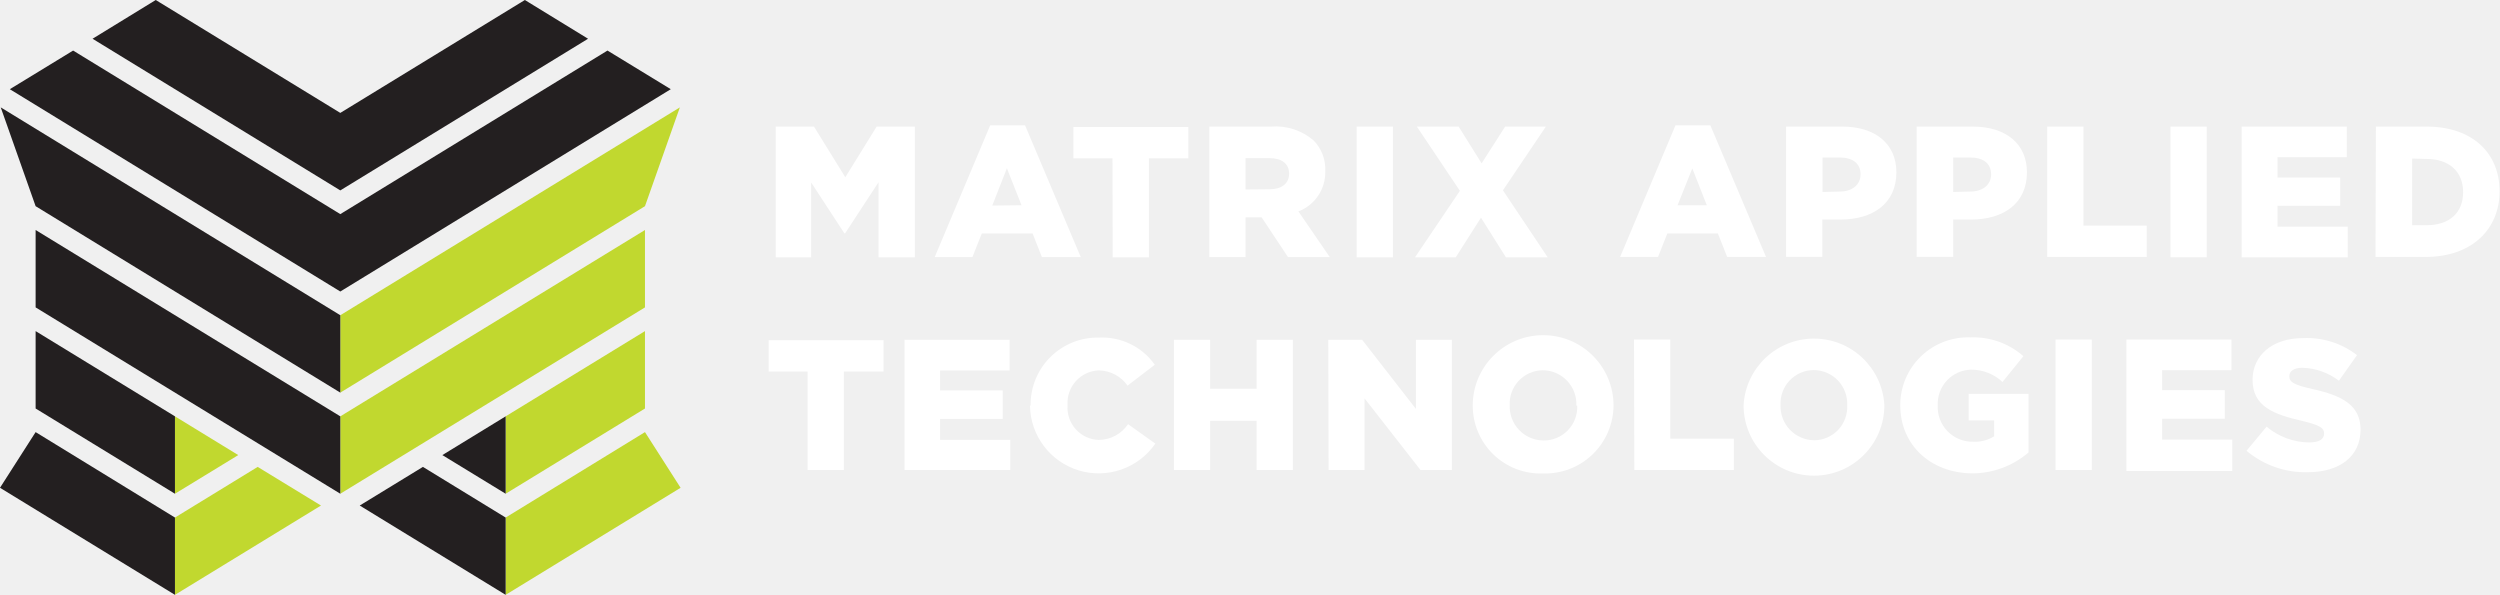
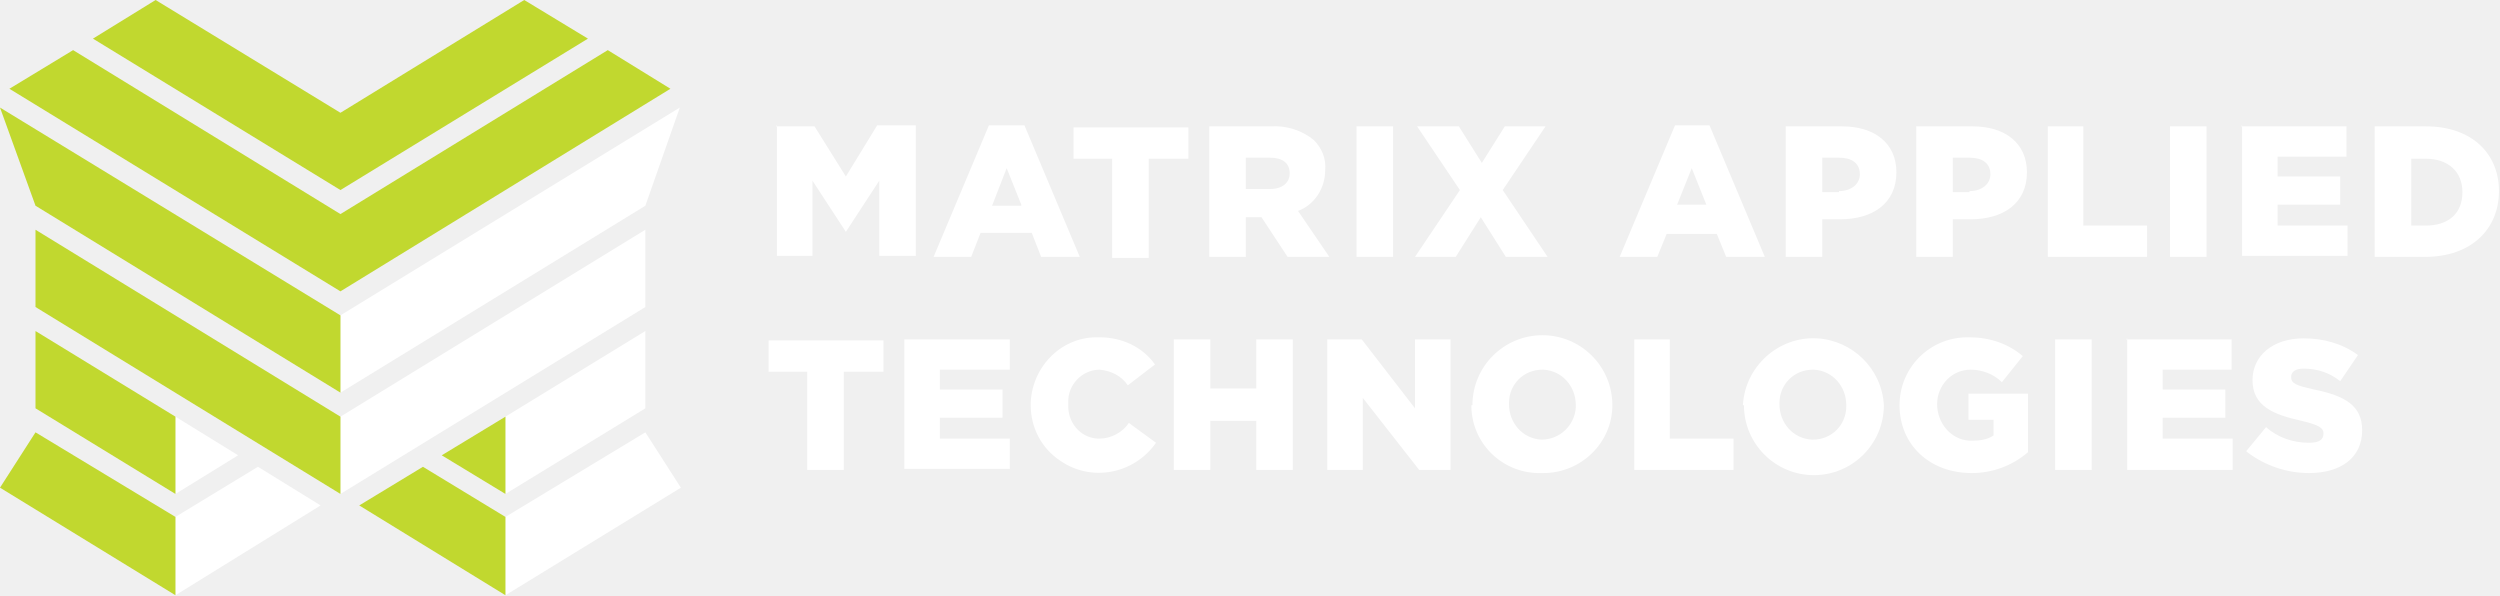
- <svg xmlns="http://www.w3.org/2000/svg" viewBox="0 0 239.35 56.96">
-   <polygon points="32.58 30.18 32.58 37.59 61.75 19.74 65.09 10.28 32.58 30.18" style="fill:#c1d82f" />
-   <polygon points="48.41 47.27 61.75 39.11 61.75 31.7 48.41 39.86 48.41 47.27" style="fill:#c1d82f" />
-   <polygon points="48.41 56.95 65.16 46.7 61.75 41.37 48.41 49.55 48.41 56.95" style="fill:#c1d82f" />
-   <polygon points="32.58 47.27 61.75 29.43 61.75 22.02 32.58 39.86 32.58 47.27" style="fill:#c1d82f" />
-   <polygon points="30.73 48.4 16.75 56.95 16.75 49.55 24.67 44.7 30.73 48.4" style="fill:#c1d82f" />
-   <polygon points="16.75 47.27 16.75 39.86 22.81 43.57 16.75 47.27" style="fill:#c1d82f" />
-   <polygon points="34.44 48.4 48.41 56.95 48.41 49.55 40.49 44.7 34.44 48.4" style="fill:#231f20" />
-   <polygon points="48.41 47.27 48.41 39.86 42.35 43.57 48.41 47.27" style="fill:#231f20" />
-   <polygon points="32.58 30.18 32.58 37.59 3.41 19.74 0.07 10.28 32.58 30.18" style="fill:#231f20" />
-   <polygon points="16.75 47.27 3.41 39.11 3.41 31.7 16.75 39.86 16.75 47.27" style="fill:#231f20" />
-   <polygon points="16.75 56.95 0 46.7 3.41 41.37 16.75 49.55 16.75 56.95" style="fill:#231f20" />
-   <polygon points="32.58 47.27 3.41 29.43 3.41 22.02 32.58 39.86 32.58 47.27" style="fill:#231f20" />
-   <polygon points="58.16 4.84 32.58 20.5 7 4.84 0.94 8.54 32.58 27.91 64.22 8.54 58.16 4.84" style="fill:#231f20" />
-   <polygon points="50.25 0 32.58 10.81 14.91 0 8.86 3.71 32.58 18.23 56.3 3.71 50.25 0" style="fill:#231f20" />
-   <path d="M74.27,12.12h3.66l3,4.85,3-4.85h3.66V24.64H84.11V17.45l-3.2,4.89h-.07l-3.18-4.87v7.17H74.27Z" style="fill:#fff" />
-   <path d="M94.8,12h3.34l5.33,12.61H99.75l-.89-2.26H94l-.9,2.26H89.49Zm3,7.65-1.4-3.54L95,19.68Z" style="fill:#fff" />
-   <path d="M106.51,15.16h-3.74v-3h11v3H110v9.48h-3.47Z" style="fill:#fff" />
-   <path d="M115.78,12.12h5.92a5.56,5.56,0,0,1,4.08,1.34,3.93,3.93,0,0,1,1.1,2.92v0a4,4,0,0,1-2.57,3.86l3,4.37h-4l-2.52-3.8h-1.54v3.8h-3.47Zm5.78,6c1.16,0,1.86-.57,1.86-1.48v0c0-1-.74-1.5-1.88-1.5h-2.29v3Z" style="fill:#fff" />
-   <path d="M129.89,12.12h3.47V24.64h-3.47Z" style="fill:#fff" />
-   <path d="M148,12.12l-4.11,6.1,4.29,6.42h-4l-2.39-3.8-2.42,3.8h-3.9l4.3-6.37-4.12-6.15h4l2.2,3.52,2.25-3.52Z" style="fill:#fff" />
-   <path d="M160.41,12h3.34l5.33,12.6h-3.72l-.89-2.25h-4.84l-.89,2.25h-3.63Zm3,7.65-1.39-3.53-1.41,3.53Z" style="fill:#fff" />
-   <path d="M171,12.12h5.38c3.14,0,5.18,1.63,5.18,4.38v0c0,3-2.27,4.52-5.36,4.52h-1.73v3.57H171Zm5.13,6.22c1.21,0,2-.66,2-1.64v0c0-1.07-.77-1.62-2-1.62h-1.64v3.3Z" style="fill:#fff" />
-   <path d="M183.5,12.12h5.38c3.14,0,5.18,1.63,5.18,4.38v0c0,3-2.27,4.52-5.36,4.52H187v3.57H183.5Zm5.13,6.22c1.21,0,2-.66,2-1.64v0c0-1.07-.77-1.62-2-1.62H187v3.3Z" style="fill:#fff" />
-   <path d="M196,12.12h3.47V21.6h6.06v3H196Z" style="fill:#fff" />
-   <path d="M207.8,12.12h3.47V24.63H207.8Z" style="fill:#fff" />
-   <path d="M214.62,12.12h10.06v2.93h-6.63V17h6V19.7h-6v2h6.72v2.94H214.62Z" style="fill:#fff" />
-   <path d="M227.47,12.12h4.84c4.45,0,7,2.58,7,6.19v0c0,3.61-2.62,6.29-7.11,6.29h-4.77Zm3.47,3.06v6.38h1.41c2.09,0,3.47-1.14,3.47-3.16v0c0-2-1.38-3.18-3.47-3.18Z" style="fill:#fff" />
-   <path d="M77.32,35.57H73.59v-3h11v3H80.79V45H77.32Z" style="fill:#fff" />
-   <path d="M86.6,32.53H96.66v2.94H90v1.91h6v2.73H90v2h6.72V45H86.6Z" style="fill:#fff" />
-   <path d="M98.67,38.83v0a6.42,6.42,0,0,1,6.58-6.51,6.17,6.17,0,0,1,5.31,2.6l-2.61,2a3.42,3.42,0,0,0-2.74-1.46,3.11,3.11,0,0,0-3,3.32v0a3.09,3.09,0,0,0,3,3.34A3.42,3.42,0,0,0,108,40.61l2.61,1.86a6.58,6.58,0,0,1-12-3.64Z" style="fill:#fff" />
-   <path d="M112.39,32.53h3.47v4.69h4.45V32.53h3.47V45h-3.47V40.29h-4.45V45h-3.47Z" style="fill:#fff" />
-   <path d="M127.17,32.53h3.24l5.15,6.62V32.53H139V45h-3l-5.36-6.86V45h-3.44Z" style="fill:#fff" />
-   <path d="M141,38.83v0a6.74,6.74,0,0,1,13.48,0v0a6.55,6.55,0,0,1-6.76,6.5A6.49,6.49,0,0,1,141,38.83Zm9.92,0v0a3.23,3.23,0,0,0-3.2-3.38,3.19,3.19,0,0,0-3.18,3.34v0a3.25,3.25,0,0,0,3.21,3.38A3.19,3.19,0,0,0,151,38.83Z" style="fill:#fff" />
-   <path d="M156.44,32.51h3.47V42H166v3h-9.53Z" style="fill:#fff" />
-   <path d="M166.93,38.8v0a6.75,6.75,0,0,1,13.48,0v0a6.74,6.74,0,0,1-13.48,0Zm9.92,0v0a3.22,3.22,0,0,0-3.2-3.37,3.19,3.19,0,0,0-3.18,3.34v0a3.25,3.25,0,0,0,3.22,3.38A3.18,3.18,0,0,0,176.85,38.8Z" style="fill:#fff" />
-   <path d="M181.93,38.8v0a6.49,6.49,0,0,1,6.72-6.5,7.28,7.28,0,0,1,5.07,1.8l-2,2.47a4.38,4.38,0,0,0-3-1.18,3.27,3.27,0,0,0-3.2,3.41v0a3.32,3.32,0,0,0,3.4,3.49,3.44,3.44,0,0,0,2-.52V40.25h-2.44V37.71h5.73v5.61a8.3,8.3,0,0,1-5.43,2C184.82,45.27,181.93,42.59,181.93,38.8Z" style="fill:#fff" />
-   <path d="M196.8,32.51h3.47V45H196.8Z" style="fill:#fff" />
-   <path d="M203.58,32.51h10.06v2.93H207v1.91h6v2.74h-6v2h6.72v3H203.58Z" style="fill:#fff" />
-   <path d="M215.08,43.16,217,40.85a6.47,6.47,0,0,0,4.06,1.51c1,0,1.45-.32,1.45-.86v0c0-.53-.41-.8-2.13-1.21-2.66-.61-4.72-1.36-4.72-3.92v0c0-2.32,1.85-4,4.85-4A7.84,7.84,0,0,1,225.66,34l-1.73,2.45a6.07,6.07,0,0,0-3.5-1.24c-.84,0-1.25.34-1.25.81v0c0,.57.43.82,2.18,1.22,2.86.62,4.64,1.55,4.64,3.89v0c0,2.56-2,4.08-5.05,4.08A8.78,8.78,0,0,1,215.08,43.16Z" style="fill:#fff" />
+ <svg xmlns="http://www.w3.org/2000/svg" id="Layer_1" version="1.1" viewBox="0 0 239.4 57">
+   <defs>
+     <style>
+       .st0 {
+         fill: #fff;
+       }
+ 
+       .st1 {
+         fill: #c1d82f;
+       }
+     </style>
+   </defs>
+   <polygon class="st0" points="32.6 30.2 32.6 37.6 61.8 19.7 65.1 10.3 32.6 30.2" />
+   <polygon class="st0" points="48.4 47.3 61.8 39.1 61.8 31.7 48.4 39.9 48.4 47.3" />
+   <polygon class="st0" points="48.4 57 65.2 46.7 61.8 41.4 48.4 49.5 48.4 57" />
+   <polygon class="st0" points="32.6 47.3 61.8 29.4 61.8 22 32.6 39.9 32.6 47.3" />
+   <polygon class="st0" points="30.7 48.4 16.8 57 16.8 49.5 24.7 44.7 30.7 48.4" />
+   <polygon class="st0" points="16.8 47.3 16.8 39.9 22.8 43.6 16.8 47.3" />
+   <polygon class="st1" points="34.4 48.4 48.4 57 48.4 49.5 40.5 44.7 34.4 48.4" />
+   <polygon class="st1" points="48.4 47.3 48.4 39.9 42.3 43.6 48.4 47.3" />
+   <polygon class="st1" points="32.6 30.2 32.6 37.6 3.4 19.7 0 10.3 32.6 30.2" />
+   <polygon class="st1" points="16.8 47.3 3.4 39.1 3.4 31.7 16.8 39.9 16.8 47.3" />
+   <polygon class="st1" points="16.8 57 0 46.7 3.4 41.4 16.8 49.5 16.8 57" />
+   <polygon class="st1" points="32.6 47.3 3.4 29.4 3.4 22 32.6 39.9 32.6 47.3" />
+   <polygon class="st1" points="58.2 4.8 32.6 20.5 7 4.8 .9 8.5 32.6 27.9 64.2 8.5 58.2 4.8" />
+   <polygon class="st1" points="50.2 0 32.6 10.8 14.9 0 8.9 3.7 32.6 18.2 56.3 3.7 50.2 0" />
+   <path class="st0" d="M74.3,12.1h3.7l3,4.8,3-4.9h3.7v12.5h-3.5v-7.2l-3.2,4.9h0l-3.2-4.9v7.2h-3.4v-12.5Z" />
+   <path class="st0" d="M94.8,12h3.3l5.3,12.6h-3.7l-.9-2.3h-4.9l-.9,2.3h-3.6l5.3-12.6ZM97.8,19.6l-1.4-3.5-1.4,3.6h2.8Z" />
+   <path class="st0" d="M106.5,15.2h-3.7v-3h11v3h-3.8v9.5h-3.5v-9.5Z" />
+   <path class="st0" d="M115.8,12.1h5.9c1.5-.1,3,.4,4.1,1.3.8.8,1.2,1.8,1.1,2.9h0c0,1.7-1,3.3-2.6,3.9l3,4.4h-4l-2.5-3.8h-1.5v3.8h-3.5v-12.5ZM121.6,18.1c1.2,0,1.9-.6,1.9-1.5h0c0-1-.7-1.5-1.9-1.5h-2.3v3h2.3Z" />
+   <path class="st0" d="M129.9,12.1h3.5v12.5h-3.5v-12.5Z" />
+   <path class="st0" d="M148,12.1l-4.1,6.1,4.3,6.4h-4l-2.4-3.8-2.4,3.8h-3.9l4.3-6.4-4.1-6.1h4l2.2,3.5,2.2-3.5h3.9Z" />
+   <path class="st0" d="M160.4,12h3.3l5.3,12.6h-3.7l-.9-2.2h-4.8l-.9,2.2h-3.6l5.3-12.6ZM163.4,19.6l-1.4-3.5-1.4,3.5h2.8Z" />
+   <path class="st0" d="M171,12.1h5.4c3.1,0,5.2,1.6,5.2,4.4h0c0,3-2.3,4.5-5.4,4.5h-1.7v3.6h-3.5v-12.5ZM176.1,18.3c1.2,0,2-.7,2-1.6h0c0-1.1-.8-1.6-2-1.6h-1.6v3.3h1.6Z" />
+   <path class="st0" d="M183.5,12.1h5.4c3.1,0,5.2,1.6,5.2,4.4h0c0,3-2.3,4.5-5.4,4.5h-1.7v3.6h-3.5v-12.5ZM188.6,18.3c1.2,0,2-.7,2-1.6h0c0-1.1-.8-1.6-2-1.6h-1.6v3.3h1.6Z" />
+   <path class="st0" d="M196,12.1h3.5v9.5h6.1v3h-9.5v-12.5Z" />
+   <path class="st0" d="M207.8,12.1h3.5v12.5h-3.5v-12.5Z" />
+   <path class="st0" d="M214.6,12.1h10.1v2.9h-6.6v1.9h6v2.7h-6v2h6.7v2.9h-10.1v-12.5Z" />
+   <path class="st0" d="M227.5,12.1h4.8c4.4,0,7,2.6,7,6.2h0c0,3.6-2.6,6.3-7.1,6.3h-4.8v-12.5ZM230.9,15.2v6.4h1.4c2.1,0,3.5-1.1,3.5-3.2h0c0-2-1.4-3.2-3.5-3.2h-1.4Z" />
+   <path class="st0" d="M77.3,35.6h-3.7v-3h11v3h-3.8v9.4h-3.5v-9.4Z" />
+   <path class="st0" d="M86.6,32.5h10.1v2.9h-6.7v1.9h6v2.7h-6v2h6.7v2.9h-10.1v-12.5Z" />
+   <path class="st0" d="M98.7,38.8h0c0-3.5,2.8-6.5,6.3-6.5,0,0,.2,0,.3,0,2.1,0,4.1.9,5.3,2.6l-2.6,2c-.6-.9-1.6-1.4-2.7-1.5-1.7,0-3.1,1.5-3,3.2,0,0,0,0,0,.1h0c-.1,1.7,1.1,3.2,2.8,3.3,0,0,.1,0,.2,0,1.1,0,2.2-.6,2.8-1.5l2.6,1.9c-2.1,3-6.2,3.8-9.2,1.7-1.8-1.2-2.8-3.2-2.8-5.3h0Z" />
+   <path class="st0" d="M112.4,32.5h3.5v4.7h4.4v-4.7h3.5v12.5h-3.5v-4.7h-4.4v4.7h-3.5v-12.5Z" />
+   <path class="st0" d="M127.2,32.5h3.2l5.1,6.6v-6.6h3.4v12.5h-3l-5.4-6.9v6.9h-3.4v-12.5Z" />
+   <path class="st0" d="M141,38.8h0c0-3.7,3-6.7,6.7-6.7,3.7,0,6.7,3,6.7,6.7h0c0,3.6-3,6.5-6.6,6.5,0,0-.1,0-.2,0-3.6.1-6.6-2.7-6.7-6.3,0,0,0-.2,0-.2ZM150.9,38.8h0c0-1.8-1.3-3.3-3.1-3.4,0,0,0,0-.1,0-1.8,0-3.2,1.4-3.2,3.2,0,0,0,0,0,.1h0c0,1.8,1.3,3.3,3.1,3.4,0,0,0,0,0,0,1.8,0,3.2-1.4,3.3-3.1,0,0,0-.1,0-.2h0Z" />
+   <path class="st0" d="M156.4,32.5h3.5v9.5h6.1v3h-9.5v-12.5Z" />
+   <path class="st0" d="M166.9,38.8h0c.2-3.7,3.4-6.6,7.1-6.4,3.4.2,6.2,2.9,6.4,6.4h0c0,3.7-3,6.7-6.7,6.7-3.7,0-6.7-3-6.7-6.7ZM176.8,38.8h0c0-1.8-1.3-3.3-3.1-3.4,0,0,0,0-.1,0-1.8,0-3.2,1.4-3.2,3.2,0,0,0,0,0,.1h0c0,1.8,1.3,3.3,3.1,3.4,0,0,0,0,.1,0,1.8,0,3.2-1.4,3.2-3.2,0,0,0-.1,0-.2h0Z" />
+   <path class="st0" d="M181.9,38.8h0c0-3.6,2.9-6.5,6.5-6.5,0,0,.2,0,.2,0,1.9,0,3.7.6,5.1,1.8l-2,2.5c-.8-.8-1.9-1.2-3-1.2-1.8,0-3.2,1.5-3.2,3.3,0,0,0,0,0,0h0c0,1.8,1.3,3.4,3.1,3.5,0,0,.2,0,.3,0,.7,0,1.4-.1,2-.5v-1.5h-2.4v-2.5h5.7v5.6c-1.5,1.3-3.4,2-5.4,2-4,0-6.9-2.7-6.9-6.5Z" />
+   <path class="st0" d="M196.8,32.5h3.5v12.5h-3.5v-12.5Z" />
+   <path class="st0" d="M203.6,32.5h10.1v2.9h-6.6v1.9h6v2.7h-6v2h6.7v3h-10.1v-12.6Z" />
+   <path class="st0" d="M215.1,43.2l1.9-2.3c1.1,1,2.6,1.5,4.1,1.5,1,0,1.4-.3,1.4-.9h0c0-.5-.4-.8-2.1-1.2-2.7-.6-4.7-1.4-4.7-3.9h0c0-2.3,1.9-4,4.9-4,1.9,0,3.7.5,5.2,1.6l-1.7,2.5c-1-.8-2.2-1.2-3.5-1.2-.8,0-1.2.3-1.2.8h0c0,.6.4.8,2.2,1.2,2.9.6,4.6,1.5,4.6,3.9h0c0,2.6-2,4.1-5.1,4.1-2.1,0-4.2-.7-5.9-2Z" />
</svg>
